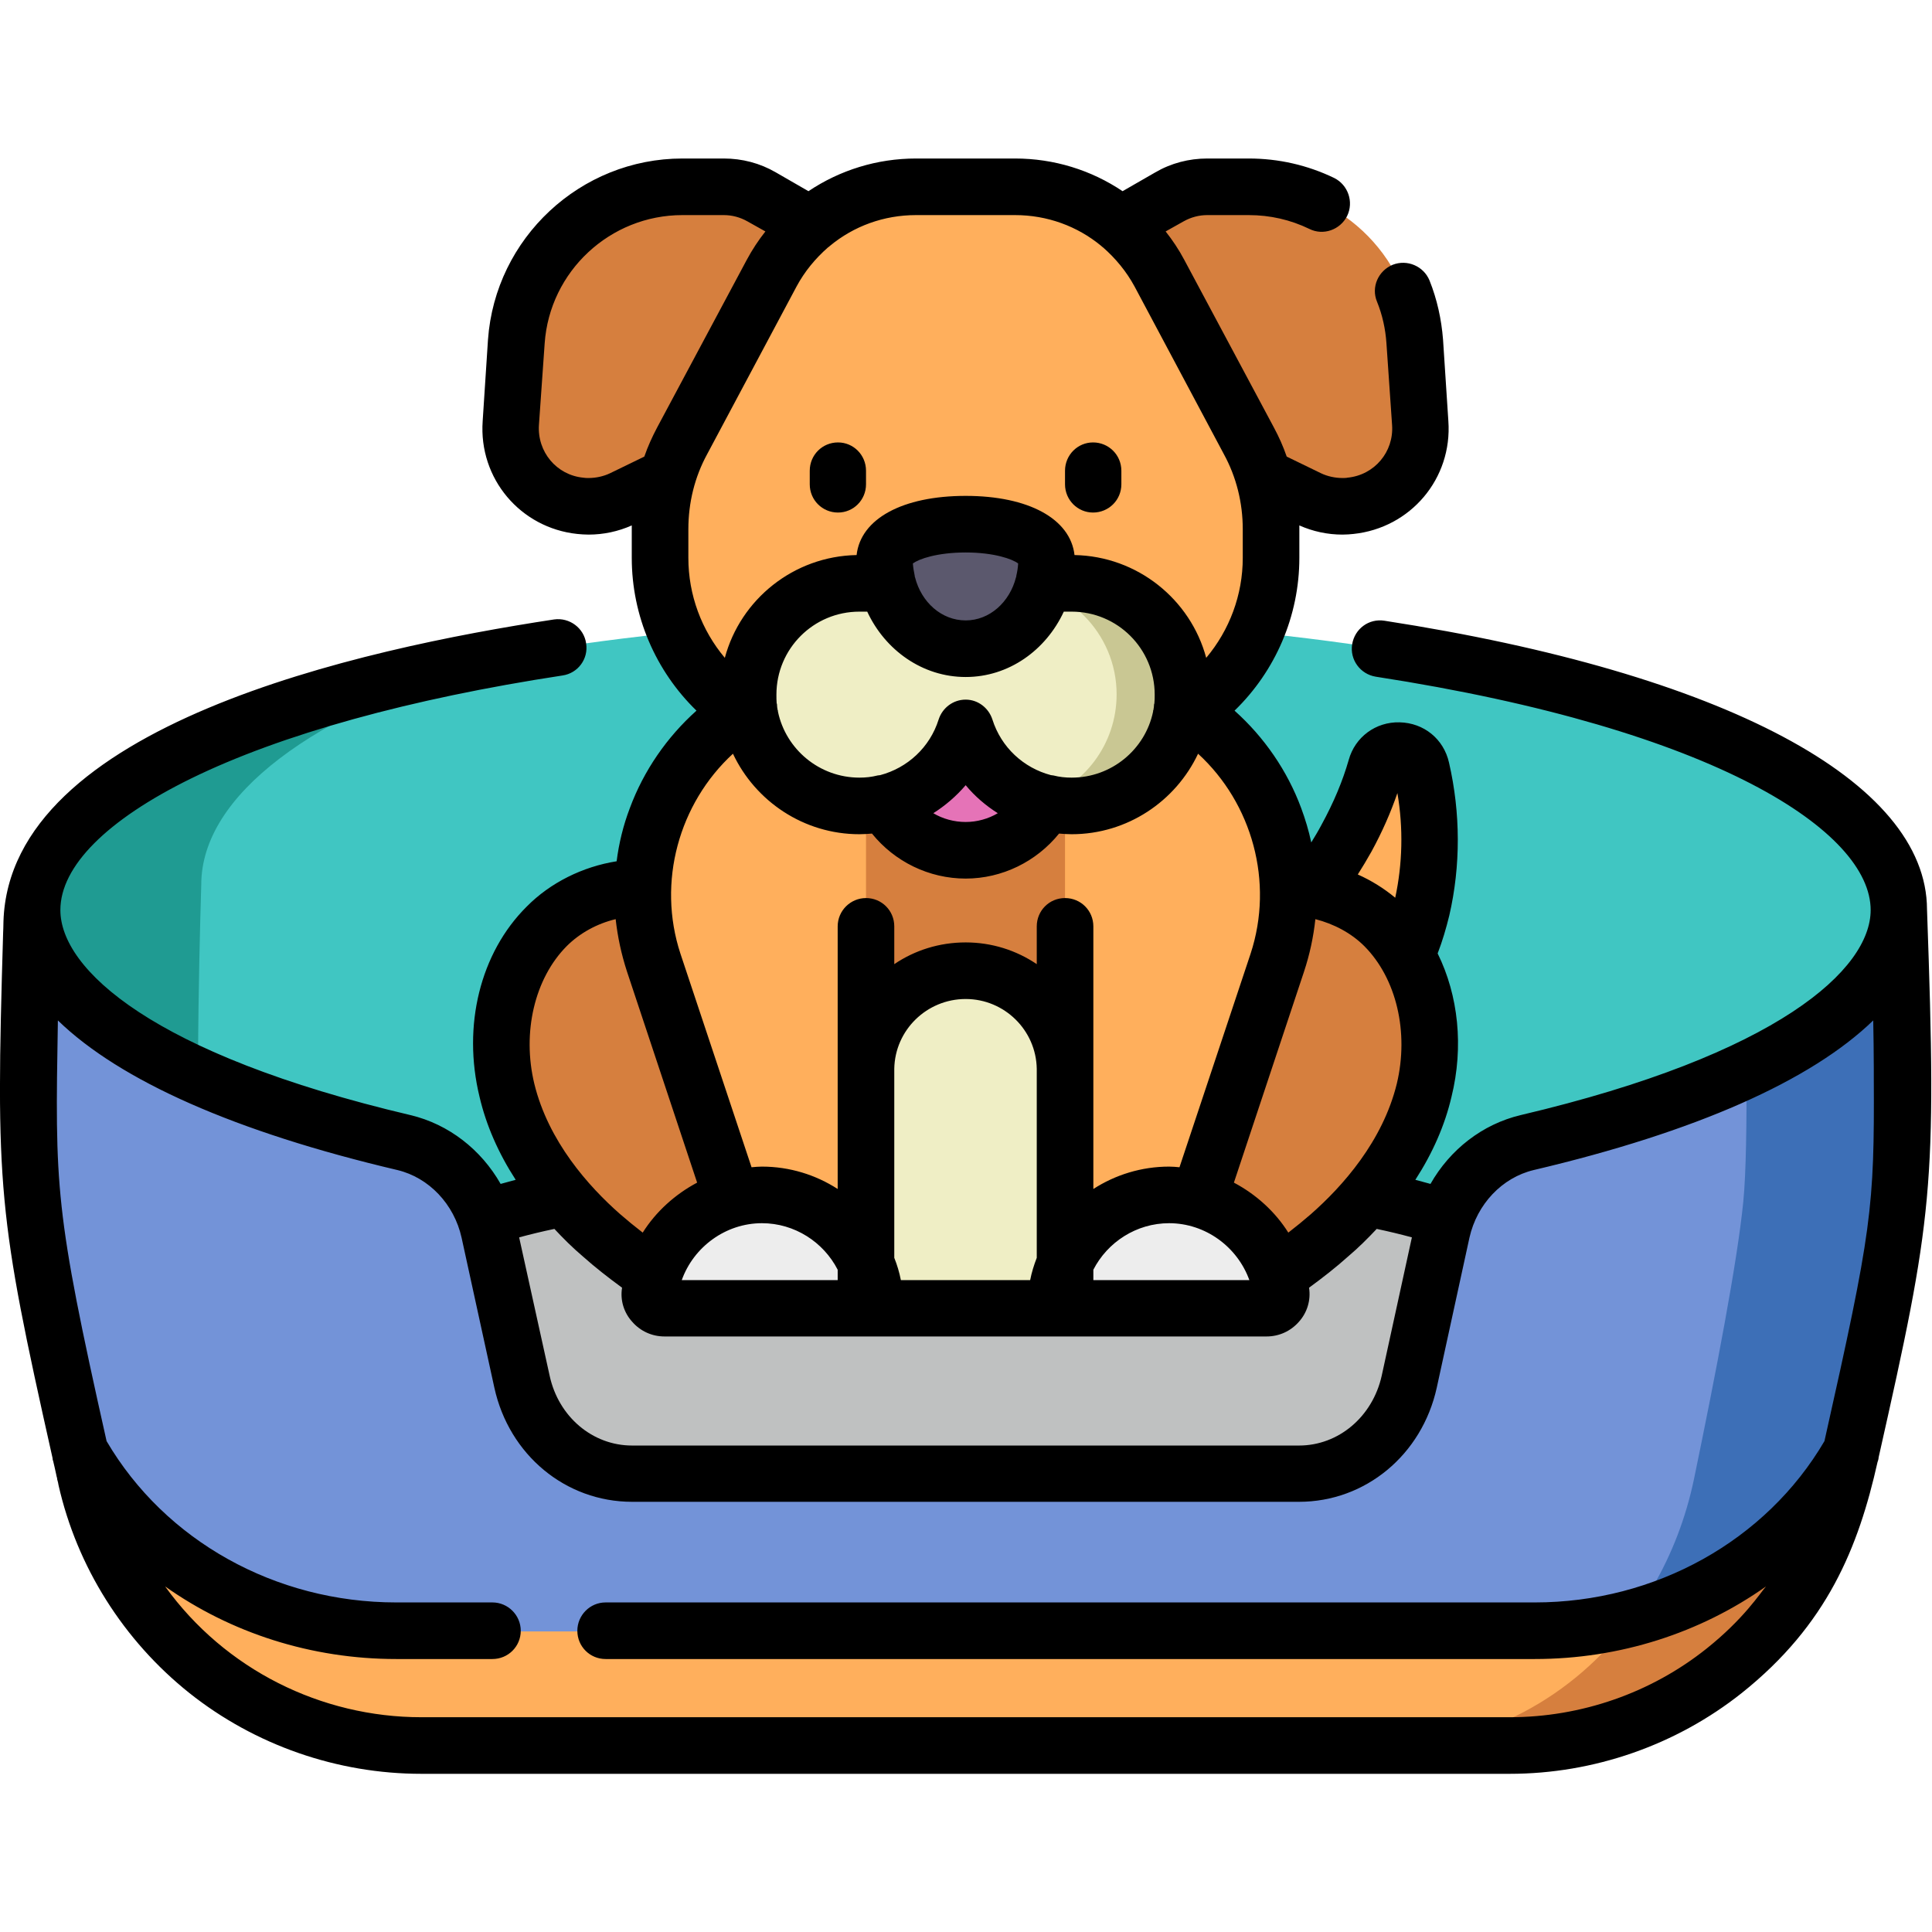
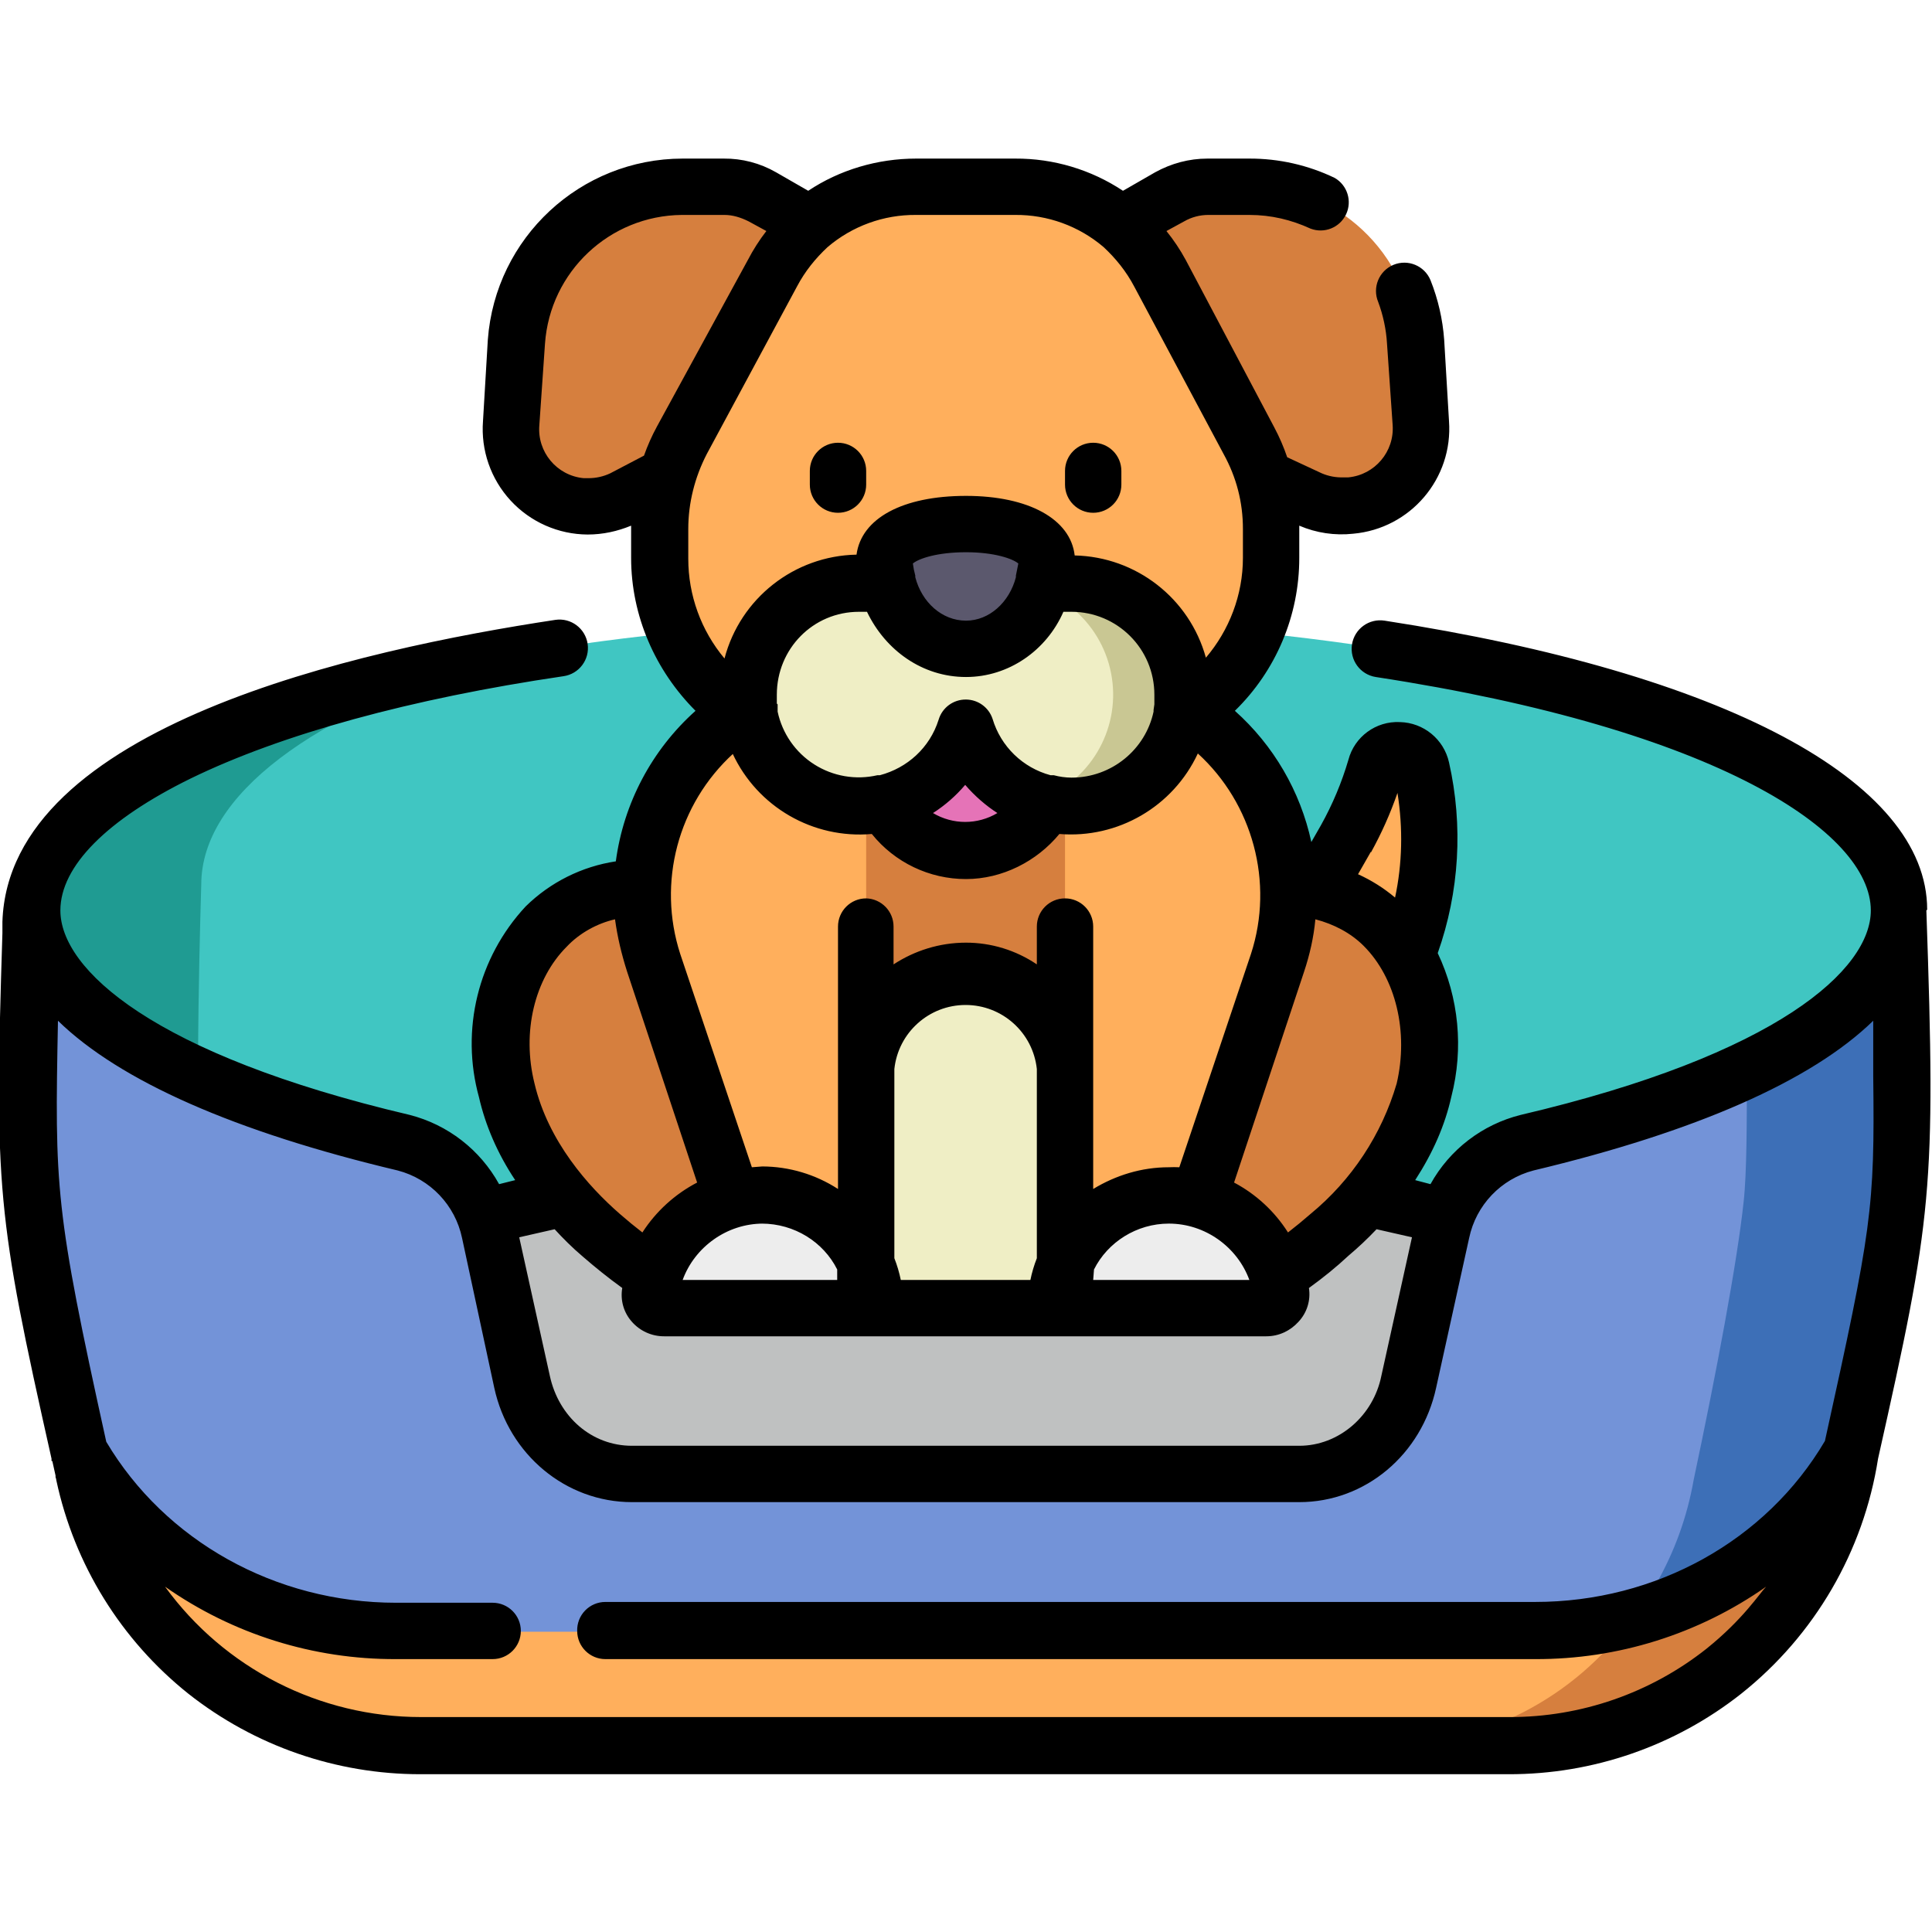
- <svg xmlns="http://www.w3.org/2000/svg" width="24pt" height="24pt" viewBox="0 0 24 24" version="1.1">
-   <g id="surface1">
-     <path style=" stroke:none;fill-rule:nonzero;fill:rgb(25.098%,77.647%,76.078%);fill-opacity:1;" d="M 23.598 11.301 C 23.598 9.301 18.402 7.68 11.996 7.68 C 5.59 7.68 0.395 9.301 0.395 11.301 C 0.395 11.301 0.297 14.023 0.395 14.926 C 0.473 15.676 0.766 17.055 1.062 18.375 C 1.508 20.316 3.234 21.691 5.23 21.691 L 18.762 21.691 C 20.754 21.691 22.484 20.316 22.926 18.375 C 23.227 17.055 23.516 15.676 23.598 14.926 C 23.691 14.023 23.598 11.301 23.598 11.301 Z M 23.598 11.301 " />
-     <path style=" stroke:none;fill-rule:nonzero;fill:rgb(12.157%,60.784%,57.255%);fill-opacity:1;" d="M 3.109 18.273 C 2.836 16.918 2.57 15.496 2.5 14.723 C 2.41 13.797 2.5 10.992 2.5 10.992 C 2.5 9.871 3.895 8.863 6.109 8.18 C 2.688 8.809 0.395 9.973 0.395 11.305 C 0.395 11.305 0.297 14.023 0.395 14.926 C 0.473 15.676 0.766 17.055 1.062 18.375 C 1.508 20.316 3.234 21.691 5.23 21.691 L 6.898 21.691 C 5.082 21.691 3.512 20.273 3.109 18.273 Z M 3.109 18.273 " />
-     <path style=" stroke:none;fill-rule:nonzero;fill:rgb(74.902%,75.686%,75.686%);fill-opacity:1;" d="M 16.734 14.855 C 16.133 14.781 15.555 14.801 15.027 14.898 C 14.617 14.977 14.195 14.953 13.797 14.82 C 13.258 14.645 12.645 14.543 11.996 14.543 C 11.344 14.543 10.73 14.645 10.191 14.82 C 9.797 14.953 9.375 14.977 8.965 14.898 C 8.438 14.801 7.855 14.781 7.258 14.855 C 5.125 15.117 3.535 16.465 3.711 17.871 C 3.883 19.273 5.734 19.938 7.883 19.938 L 16.109 19.938 C 18.258 19.938 20.109 19.273 20.281 17.871 C 20.453 16.465 18.867 15.117 16.734 14.855 Z M 16.734 14.855 " />
-     <path style=" stroke:none;fill-rule:nonzero;fill:rgb(100%,68.627%,36.078%);fill-opacity:1;" d="M 17.664 9.551 C 17.598 9.254 17.176 9.246 17.098 9.535 C 17.012 9.836 16.883 10.129 16.73 10.418 C 16.379 11.062 15.812 11.586 15.141 11.883 L 15.926 13.691 C 16.793 13.164 17.434 12.277 17.664 11.289 C 17.801 10.719 17.797 10.121 17.664 9.551 Z M 17.664 9.551 " />
-     <path style=" stroke:none;fill-rule:nonzero;fill:rgb(83.922%,49.804%,24.314%);fill-opacity:1;" d="M 17.203 11.508 C 16.688 10.988 15.793 10.852 15.207 11.289 L 14.027 16.254 L 15.219 16.254 C 15.676 15.984 16.121 15.699 16.52 15.348 C 17.066 14.867 17.523 14.254 17.695 13.543 C 17.867 12.836 17.715 12.023 17.203 11.508 Z M 17.203 11.508 " />
-     <path style=" stroke:none;fill-rule:nonzero;fill:rgb(83.922%,49.804%,24.314%);fill-opacity:1;" d="M 6.789 11.508 C 7.301 10.988 8.199 10.852 8.785 11.289 L 9.965 16.254 L 8.77 16.254 C 8.312 15.984 7.867 15.699 7.473 15.348 C 6.922 14.867 6.465 14.254 6.293 13.543 C 6.121 12.836 6.273 12.023 6.789 11.508 Z M 6.789 11.508 " />
-     <path style=" stroke:none;fill-rule:nonzero;fill:rgb(83.922%,49.804%,24.314%);fill-opacity:1;" d="M 9.996 8.164 L 13.996 8.164 L 13.996 16.254 L 9.996 16.254 Z M 9.996 8.164 " />
-     <path style=" stroke:none;fill-rule:nonzero;fill:rgb(93.725%,93.333%,77.255%);fill-opacity:1;" d="M 10.758 16.254 L 13.23 16.254 L 13.23 13.297 C 13.23 12.613 12.68 12.059 11.996 12.059 C 11.312 12.059 10.758 12.613 10.758 13.297 Z M 10.758 16.254 " />
-     <path style=" stroke:none;fill-rule:nonzero;fill:rgb(100%,68.627%,36.078%);fill-opacity:1;" d="M 14.621 8.742 L 13.23 9.422 L 13.23 16.254 L 14.441 16.254 L 15.871 11.957 C 16.281 10.723 15.758 9.375 14.621 8.742 Z M 14.621 8.742 " />
-     <path style=" stroke:none;fill-rule:nonzero;fill:rgb(100%,68.627%,36.078%);fill-opacity:1;" d="M 9.371 8.742 L 10.758 9.422 L 10.758 16.254 L 9.547 16.254 L 8.121 11.957 C 7.711 10.723 8.234 9.375 9.371 8.742 Z M 9.371 8.742 " />
-     <path style=" stroke:none;fill-rule:nonzero;fill:rgb(92.941%,92.941%,92.941%);fill-opacity:1;" d="M 9.465 14.848 C 8.758 14.848 8.172 15.371 8.074 16.051 C 8.059 16.16 8.145 16.254 8.25 16.254 L 10.68 16.254 C 10.789 16.254 10.875 16.16 10.859 16.051 C 10.762 15.371 10.176 14.848 9.465 14.848 Z M 9.465 14.848 " />
-     <path style=" stroke:none;fill-rule:nonzero;fill:rgb(92.941%,92.941%,92.941%);fill-opacity:1;" d="M 14.523 14.848 C 13.816 14.848 13.23 15.371 13.133 16.051 C 13.117 16.16 13.203 16.254 13.309 16.254 L 15.738 16.254 C 15.848 16.254 15.934 16.16 15.918 16.051 C 15.82 15.371 15.234 14.848 14.523 14.848 Z M 14.523 14.848 " />
-     <path style=" stroke:none;fill-rule:nonzero;fill:rgb(83.922%,49.804%,24.314%);fill-opacity:1;" d="M 13.648 2.949 L 14.531 2.438 C 14.672 2.355 14.836 2.312 14.996 2.312 L 15.516 2.312 C 16.602 2.312 17.504 3.152 17.578 4.238 L 17.648 5.25 C 17.684 5.77 17.301 6.227 16.781 6.281 C 16.605 6.301 16.422 6.27 16.262 6.191 L 14.344 5.266 Z M 13.648 2.949 " />
-     <path style=" stroke:none;fill-rule:nonzero;fill:rgb(83.922%,49.804%,24.314%);fill-opacity:1;" d="M 10.344 2.949 L 9.461 2.438 C 9.316 2.355 9.156 2.312 8.992 2.312 L 8.473 2.312 C 7.387 2.312 6.488 3.152 6.414 4.238 L 6.344 5.25 C 6.305 5.77 6.688 6.227 7.207 6.281 C 7.387 6.301 7.566 6.27 7.727 6.191 L 9.645 5.266 Z M 10.344 2.949 " />
-     <path style=" stroke:none;fill-rule:nonzero;fill:rgb(100%,68.627%,36.078%);fill-opacity:1;" d="M 10.816 9.582 L 9.551 9.016 C 8.727 8.648 8.195 7.828 8.195 6.926 L 8.195 6.57 C 8.195 6.184 8.293 5.809 8.473 5.469 L 9.586 3.387 C 9.941 2.727 10.629 2.312 11.383 2.312 L 12.609 2.312 C 13.359 2.312 14.051 2.727 14.406 3.387 L 15.52 5.469 C 15.699 5.809 15.793 6.184 15.793 6.57 L 15.793 6.926 C 15.793 7.828 15.266 8.648 14.441 9.016 L 13.172 9.582 C 12.422 9.918 11.566 9.918 10.816 9.582 Z M 10.816 9.582 " />
-     <path style=" stroke:none;fill-rule:nonzero;fill:rgb(89.804%,45.098%,71.765%);fill-opacity:1;" d="M 13.129 9.43 C 13.129 10.055 12.621 10.562 11.996 10.562 C 11.367 10.562 10.859 10.055 10.859 9.43 C 10.859 8.801 11.367 8.293 11.996 8.293 C 12.621 8.293 13.129 8.801 13.129 9.43 Z M 13.129 9.43 " />
-     <path style=" stroke:none;fill-rule:nonzero;fill:rgb(93.725%,93.333%,77.255%);fill-opacity:1;" d="M 13.316 7.242 C 12.695 7.242 11.293 7.242 10.676 7.242 C 9.91 7.242 9.293 7.863 9.293 8.625 C 9.293 9.391 9.91 10.008 10.676 10.008 C 11.293 10.008 11.82 9.602 11.996 9.043 C 12.172 9.602 12.695 10.008 13.316 10.008 C 14.078 10.008 14.699 9.391 14.699 8.625 C 14.699 7.863 14.078 7.242 13.316 7.242 Z M 13.316 7.242 " />
-     <path style=" stroke:none;fill-rule:nonzero;fill:rgb(78.824%,78.039%,57.647%);fill-opacity:1;" d="M 13.316 7.242 L 12.488 7.242 C 13.25 7.242 13.871 7.863 13.871 8.625 C 13.871 9.246 13.465 9.77 12.902 9.945 C 13.031 9.988 13.172 10.008 13.316 10.008 C 14.078 10.008 14.699 9.391 14.699 8.625 C 14.699 7.863 14.078 7.242 13.316 7.242 Z M 13.316 7.242 " />
-     <path style=" stroke:none;fill-rule:nonzero;fill:rgb(35.686%,34.51%,42.745%);fill-opacity:1;" d="M 13 6.961 C 13 7.566 12.551 8.055 11.996 8.055 C 11.441 8.055 10.988 7.566 10.988 6.961 C 10.988 6.359 13 6.359 13 6.961 Z M 13 6.961 " />
-     <path style=" stroke:none;fill-rule:nonzero;fill:rgb(45.098%,57.647%,84.706%);fill-opacity:1;" d="M 23.598 11.301 C 23.598 12.484 21.781 13.535 18.977 14.195 C 18.449 14.32 18.039 14.754 17.918 15.305 L 17.512 17.168 C 17.363 17.836 16.797 18.309 16.141 18.309 L 7.852 18.309 C 7.195 18.309 6.629 17.836 6.48 17.168 L 6.074 15.305 C 5.953 14.754 5.539 14.32 5.012 14.195 C 2.207 13.535 0.395 12.484 0.395 11.301 C 0.395 11.301 0.297 14.023 0.395 14.926 C 0.473 15.676 0.766 17.055 1.062 18.375 C 1.508 20.316 3.234 21.691 5.23 21.691 L 18.762 21.691 C 20.754 21.691 22.484 20.316 22.926 18.375 C 23.227 17.055 23.516 15.676 23.598 14.926 C 23.691 14.023 23.598 11.301 23.598 11.301 Z M 23.598 11.301 " />
-     <path style=" stroke:none;fill-rule:nonzero;fill:rgb(23.922%,43.529%,71.765%);fill-opacity:1;" d="M 23.598 11.301 C 23.598 12.039 22.895 12.719 21.695 13.293 C 21.699 13.934 21.691 14.57 21.656 14.926 C 21.582 15.676 21.316 17.055 21.043 18.375 C 20.637 20.316 19.051 21.691 17.223 21.691 L 18.762 21.691 C 20.754 21.691 22.484 20.316 22.926 18.375 C 23.227 17.055 23.516 15.676 23.598 14.926 C 23.691 14.023 23.598 11.301 23.598 11.301 Z M 23.598 11.301 " />
-     <path style=" stroke:none;fill-rule:nonzero;fill:rgb(100%,68.627%,36.078%);fill-opacity:1;" d="M 19.074 20.266 L 4.918 20.266 C 3.246 20.266 1.754 19.383 0.988 18.035 C 1.012 18.148 1.039 18.262 1.062 18.375 C 1.508 20.316 3.234 21.691 5.23 21.691 L 18.762 21.691 C 20.754 21.691 22.484 20.316 22.926 18.375 C 22.953 18.262 22.977 18.148 23.004 18.035 C 22.238 19.383 20.742 20.266 19.074 20.266 Z M 19.074 20.266 " />
-     <path style=" stroke:none;fill-rule:nonzero;fill:rgb(83.922%,49.804%,24.314%);fill-opacity:1;" d="M 23.004 18.035 C 22.426 19.051 21.434 19.801 20.27 20.109 C 19.543 21.086 18.438 21.691 17.223 21.691 L 18.762 21.691 C 20.629 21.691 22.449 20.484 22.965 18.211 C 22.969 18.184 22.996 18.059 23.004 18.035 Z M 23.004 18.035 " />
-     <path style=" stroke:none;fill-rule:nonzero;fill:rgb(0%,0%,0%);fill-opacity:1;" d="M 23.938 11.297 C 23.934 9.703 21.414 8.363 17.199 7.711 C 17.004 7.68 16.828 7.812 16.797 8.004 C 16.766 8.195 16.898 8.375 17.09 8.406 C 21.336 9.062 23.238 10.336 23.238 11.305 C 23.238 12.039 22.094 13.098 18.891 13.852 C 18.414 13.965 18.012 14.281 17.77 14.707 C 17.707 14.691 17.645 14.672 17.582 14.656 C 17.797 14.324 17.949 13.977 18.031 13.625 C 18.184 13.004 18.117 12.367 17.859 11.844 C 17.918 11.691 17.965 11.531 18.004 11.371 C 18.145 10.758 18.145 10.102 18 9.473 C 17.934 9.18 17.688 8.98 17.387 8.973 C 17.09 8.965 16.832 9.156 16.754 9.441 C 16.68 9.699 16.57 9.965 16.414 10.25 C 16.375 10.324 16.332 10.395 16.289 10.465 C 16.258 10.32 16.215 10.176 16.164 10.039 C 15.992 9.574 15.703 9.156 15.336 8.828 C 15.844 8.336 16.141 7.652 16.141 6.93 L 16.141 6.574 C 16.141 6.559 16.141 6.543 16.141 6.527 C 16.309 6.602 16.492 6.641 16.676 6.641 C 16.727 6.641 16.773 6.637 16.812 6.633 C 17.523 6.559 18.043 5.945 17.992 5.23 L 17.926 4.219 C 17.906 3.965 17.852 3.719 17.758 3.484 C 17.684 3.305 17.48 3.219 17.301 3.289 C 17.121 3.363 17.031 3.566 17.105 3.746 C 17.172 3.91 17.211 4.086 17.223 4.266 L 17.293 5.281 C 17.316 5.613 17.074 5.902 16.738 5.934 C 16.723 5.938 16.699 5.938 16.676 5.938 C 16.586 5.938 16.492 5.918 16.41 5.879 L 15.984 5.672 C 15.941 5.547 15.887 5.426 15.824 5.309 L 14.711 3.227 C 14.645 3.102 14.566 2.984 14.48 2.875 L 14.703 2.75 C 14.793 2.699 14.895 2.672 14.996 2.672 L 15.512 2.672 C 15.777 2.672 16.031 2.73 16.266 2.844 C 16.438 2.93 16.648 2.855 16.734 2.684 C 16.82 2.508 16.746 2.297 16.574 2.211 C 16.242 2.051 15.883 1.969 15.512 1.969 L 14.996 1.969 C 14.77 1.969 14.547 2.027 14.352 2.141 L 13.945 2.375 C 13.555 2.113 13.094 1.969 12.609 1.969 L 11.379 1.969 C 10.895 1.969 10.434 2.113 10.043 2.375 L 9.637 2.141 C 9.441 2.027 9.219 1.969 8.992 1.969 L 8.477 1.969 C 7.211 1.969 6.152 2.957 6.062 4.219 L 5.996 5.23 C 5.945 5.945 6.465 6.559 7.172 6.633 C 7.215 6.637 7.262 6.641 7.312 6.641 C 7.496 6.641 7.68 6.602 7.848 6.527 C 7.848 6.543 7.848 6.559 7.848 6.574 L 7.848 6.93 C 7.848 7.652 8.145 8.336 8.652 8.828 C 8.285 9.156 7.996 9.574 7.824 10.039 C 7.742 10.254 7.688 10.477 7.66 10.699 C 7.238 10.766 6.836 10.965 6.543 11.262 C 5.965 11.836 5.742 12.742 5.957 13.625 C 6.039 13.977 6.191 14.324 6.406 14.656 C 6.344 14.672 6.281 14.691 6.219 14.707 C 5.977 14.281 5.574 13.965 5.098 13.852 C 1.895 13.098 0.75 12.039 0.75 11.305 C 0.75 10.762 1.328 10.184 2.371 9.672 C 3.496 9.121 5.094 8.68 6.988 8.391 C 7.18 8.363 7.312 8.184 7.281 7.992 C 7.254 7.801 7.074 7.668 6.883 7.695 C 4.469 8.062 0.121 9.012 0.043 11.445 C 0.043 11.508 0.039 11.578 0.039 11.582 C -0.055 14.762 -0.027 15.082 0.652 18.109 C 0.652 18.117 0.656 18.129 0.656 18.141 C 0.66 18.141 0.66 18.145 0.66 18.148 C 0.672 18.203 0.688 18.262 0.699 18.32 C 0.699 18.328 0.703 18.332 0.703 18.34 C 0.707 18.352 0.711 18.367 0.711 18.379 C 0.719 18.402 0.723 18.426 0.727 18.449 C 0.957 19.465 1.535 20.379 2.352 21.031 C 3.168 21.68 4.191 22.035 5.234 22.035 L 18.754 22.035 C 19.797 22.035 20.82 21.68 21.637 21.031 C 22.699 20.184 23.086 19.223 23.324 18.16 C 23.328 18.156 23.34 18.105 23.336 18.109 C 24.008 15.121 24.062 14.77 23.938 11.297 Z M 9.465 15.195 C 9.871 15.195 10.23 15.43 10.406 15.773 L 10.406 15.902 L 8.469 15.902 C 8.617 15.488 9.016 15.195 9.465 15.195 Z M 11.191 15.902 C 11.172 15.805 11.145 15.715 11.109 15.625 L 11.109 13.277 C 11.117 12.797 11.512 12.41 11.996 12.41 C 12.477 12.41 12.871 12.797 12.879 13.277 L 12.879 15.625 C 12.844 15.715 12.816 15.805 12.797 15.902 Z M 13.582 15.773 C 13.758 15.43 14.117 15.195 14.523 15.195 C 14.973 15.195 15.371 15.488 15.52 15.902 L 13.582 15.902 Z M 15.328 14.691 L 16.199 12.07 C 16.27 11.855 16.316 11.641 16.34 11.418 C 16.57 11.477 16.785 11.59 16.949 11.754 C 17.348 12.156 17.504 12.824 17.352 13.461 C 17.176 14.18 16.676 14.738 16.285 15.082 C 16.195 15.16 16.105 15.234 16.004 15.312 C 15.84 15.051 15.602 14.836 15.328 14.691 Z M 17.035 10.582 C 17.172 10.332 17.277 10.09 17.359 9.852 C 17.434 10.289 17.422 10.734 17.332 11.152 C 17.191 11.035 17.035 10.938 16.867 10.863 C 16.926 10.77 16.98 10.68 17.035 10.582 Z M 13.312 9.66 C 13.234 9.66 13.16 9.652 13.086 9.633 C 13.074 9.633 13.066 9.629 13.055 9.629 C 12.715 9.539 12.438 9.285 12.328 8.938 C 12.281 8.793 12.148 8.691 11.996 8.691 C 11.84 8.691 11.707 8.793 11.66 8.938 C 11.551 9.285 11.273 9.539 10.934 9.629 C 10.922 9.629 10.914 9.633 10.902 9.633 C 10.828 9.652 10.754 9.66 10.676 9.66 C 10.18 9.66 9.762 9.309 9.664 8.84 C 9.664 8.832 9.664 8.824 9.66 8.82 C 9.656 8.797 9.652 8.773 9.652 8.75 C 9.652 8.746 9.652 8.742 9.648 8.738 C 9.645 8.703 9.645 8.664 9.645 8.629 C 9.645 8.059 10.105 7.598 10.676 7.598 L 10.773 7.598 C 10.996 8.078 11.461 8.41 11.996 8.41 C 12.531 8.41 12.992 8.078 13.215 7.598 L 13.312 7.598 C 13.883 7.598 14.344 8.059 14.344 8.629 C 14.344 8.664 14.344 8.703 14.34 8.738 C 14.34 8.742 14.336 8.746 14.336 8.75 C 14.336 8.773 14.332 8.797 14.328 8.82 C 14.324 8.824 14.324 8.832 14.324 8.84 C 14.227 9.309 13.809 9.66 13.312 9.66 Z M 12.395 10.102 C 12.277 10.172 12.137 10.211 11.996 10.211 C 11.852 10.211 11.711 10.172 11.594 10.102 C 11.742 10.008 11.879 9.891 11.996 9.754 C 12.109 9.891 12.246 10.008 12.395 10.102 Z M 11.34 7 C 11.41 6.945 11.641 6.863 11.996 6.863 C 12.348 6.863 12.578 6.945 12.648 7 C 12.645 7.051 12.637 7.102 12.625 7.152 C 12.625 7.16 12.625 7.164 12.621 7.172 C 12.543 7.48 12.293 7.707 11.996 7.707 C 11.695 7.707 11.445 7.48 11.367 7.172 C 11.363 7.164 11.363 7.16 11.363 7.152 C 11.352 7.102 11.344 7.051 11.34 7 Z M 7.578 5.879 C 7.496 5.918 7.402 5.938 7.312 5.938 C 7.289 5.938 7.266 5.938 7.246 5.934 C 6.914 5.902 6.672 5.613 6.695 5.277 L 6.766 4.266 C 6.828 3.371 7.578 2.672 8.477 2.672 L 8.992 2.672 C 9.094 2.672 9.195 2.699 9.285 2.75 L 9.508 2.875 C 9.422 2.984 9.344 3.102 9.277 3.227 L 8.164 5.309 C 8.102 5.426 8.047 5.547 8.004 5.672 Z M 8.551 6.93 L 8.551 6.574 C 8.551 6.246 8.629 5.926 8.785 5.641 L 9.895 3.559 C 9.996 3.371 10.129 3.211 10.285 3.074 C 10.293 3.07 10.301 3.062 10.309 3.055 C 10.605 2.809 10.98 2.672 11.379 2.672 L 12.609 2.672 C 13.008 2.672 13.383 2.809 13.68 3.055 C 13.688 3.062 13.695 3.07 13.703 3.074 C 13.859 3.211 13.992 3.371 14.094 3.559 L 15.203 5.641 C 15.359 5.926 15.438 6.246 15.438 6.574 L 15.438 6.93 C 15.438 7.391 15.273 7.828 14.984 8.172 C 14.789 7.445 14.129 6.91 13.348 6.895 C 13.297 6.445 12.777 6.16 11.996 6.16 C 11.211 6.16 10.691 6.445 10.641 6.895 C 9.859 6.91 9.199 7.445 9.004 8.172 C 8.715 7.828 8.551 7.391 8.551 6.93 Z M 9.105 9.363 C 9.383 9.953 9.984 10.363 10.676 10.363 C 10.73 10.363 10.781 10.359 10.832 10.355 C 11.113 10.703 11.539 10.914 11.996 10.914 C 12.449 10.914 12.875 10.703 13.156 10.355 C 13.207 10.359 13.262 10.363 13.312 10.363 C 14.004 10.363 14.605 9.953 14.883 9.363 C 15.555 9.98 15.828 10.957 15.535 11.848 L 14.652 14.5 C 14.609 14.496 14.566 14.492 14.523 14.492 C 14.18 14.492 13.855 14.594 13.582 14.77 L 13.582 13.293 C 13.582 13.289 13.582 13.281 13.582 13.273 L 13.582 11.508 C 13.582 11.312 13.426 11.156 13.23 11.156 C 13.035 11.156 12.879 11.312 12.879 11.508 L 12.879 11.977 C 12.625 11.805 12.32 11.707 11.996 11.707 C 11.668 11.707 11.363 11.805 11.109 11.977 L 11.109 11.508 C 11.109 11.312 10.953 11.156 10.758 11.156 C 10.566 11.156 10.406 11.312 10.406 11.508 L 10.406 13.273 C 10.406 13.281 10.406 13.289 10.406 13.293 L 10.406 14.77 C 10.133 14.594 9.809 14.492 9.465 14.492 C 9.422 14.492 9.379 14.496 9.336 14.5 L 8.453 11.848 C 8.16 10.957 8.434 9.98 9.105 9.363 Z M 7.039 11.754 C 7.203 11.59 7.418 11.473 7.648 11.418 C 7.672 11.637 7.719 11.855 7.789 12.07 L 8.66 14.691 C 8.387 14.836 8.148 15.051 7.984 15.312 C 7.883 15.234 7.793 15.16 7.703 15.082 C 7.312 14.738 6.812 14.18 6.637 13.461 C 6.484 12.824 6.641 12.156 7.039 11.754 Z M 7.242 15.609 C 7.391 15.742 7.551 15.867 7.727 15.996 C 7.727 15.996 7.727 16 7.727 16 C 7.703 16.152 7.75 16.305 7.852 16.418 C 7.953 16.535 8.098 16.602 8.254 16.602 L 10.68 16.602 C 10.695 16.602 10.711 16.602 10.723 16.602 C 10.734 16.602 10.746 16.602 10.758 16.602 L 13.23 16.602 C 13.242 16.602 13.254 16.602 13.266 16.602 C 13.277 16.602 13.293 16.602 13.309 16.602 L 15.734 16.602 C 15.891 16.602 16.035 16.535 16.137 16.418 C 16.238 16.305 16.285 16.152 16.262 16 C 16.262 16 16.262 15.996 16.262 15.996 C 16.438 15.867 16.598 15.742 16.746 15.609 C 16.875 15.5 16.992 15.383 17.102 15.266 C 17.25 15.297 17.395 15.332 17.539 15.371 L 17.164 17.09 C 17.051 17.598 16.629 17.957 16.137 17.957 L 7.852 17.957 C 7.359 17.957 6.938 17.598 6.828 17.09 L 6.449 15.371 C 6.594 15.332 6.738 15.297 6.887 15.266 C 6.996 15.383 7.113 15.5 7.242 15.609 Z M 18.754 21.332 L 5.234 21.332 C 3.992 21.332 2.797 20.742 2.051 19.707 C 2.867 20.285 3.867 20.609 4.922 20.609 L 6.117 20.609 C 6.312 20.609 6.469 20.453 6.469 20.258 C 6.469 20.066 6.312 19.906 6.117 19.906 L 4.922 19.906 C 3.422 19.906 2.051 19.141 1.324 17.902 C 0.676 15.012 0.684 14.762 0.719 12.676 C 1.492 13.426 2.926 14.062 4.938 14.535 C 5.328 14.629 5.641 14.957 5.734 15.375 L 6.141 17.238 C 6.324 18.074 7.027 18.656 7.852 18.656 L 16.137 18.656 C 16.961 18.656 17.664 18.074 17.848 17.238 L 18.254 15.375 C 18.348 14.957 18.66 14.629 19.051 14.535 C 21.062 14.062 22.496 13.426 23.27 12.676 C 23.273 12.867 23.277 13.07 23.277 13.27 L 23.277 13.273 C 23.277 13.285 23.277 13.293 23.277 13.305 L 23.277 13.312 C 23.277 13.328 23.277 13.348 23.277 13.363 L 23.277 13.379 C 23.285 15.02 23.254 15.27 22.664 17.902 C 21.938 19.141 20.562 19.906 19.066 19.906 L 7.523 19.906 C 7.328 19.906 7.172 20.066 7.172 20.258 C 7.172 20.453 7.328 20.609 7.523 20.609 L 19.066 20.609 C 20.121 20.609 21.121 20.285 21.938 19.707 C 21.863 19.793 21.664 20.109 21.199 20.48 C 20.508 21.031 19.641 21.332 18.754 21.332 Z M 18.754 21.332 " />
-     <path style=" stroke:none;fill-rule:nonzero;fill:rgb(0%,0%,0%);fill-opacity:1;" d="M 10.41 6.367 C 10.602 6.367 10.758 6.211 10.758 6.016 L 10.758 5.848 C 10.758 5.652 10.602 5.496 10.41 5.496 C 10.215 5.496 10.059 5.652 10.059 5.848 L 10.059 6.016 C 10.059 6.211 10.215 6.367 10.41 6.367 Z M 10.41 6.367 " />
-     <path style=" stroke:none;fill-rule:nonzero;fill:rgb(0%,0%,0%);fill-opacity:1;" d="M 13.578 6.367 C 13.773 6.367 13.93 6.211 13.93 6.016 L 13.93 5.848 C 13.93 5.652 13.773 5.496 13.578 5.496 C 13.387 5.496 13.23 5.652 13.23 5.848 L 13.23 6.016 C 13.23 6.211 13.387 6.367 13.578 6.367 Z M 13.578 6.367 " />
-   </g>
+ <svg xmlns="http://www.w3.org/2000/svg" width="32" height="32" viewBox="0 0 24 24">
+   <path d="M23.6 11.3c0-2-5.2-3.62-11.6-3.62C5.59 7.68.4 9.3.4 11.3c0 0-.1 2.72 0 3.63.07.75.36 2.13.66 3.45a4.27 4.27 0 004.17 3.31h13.53a4.27 4.27 0 004.17-3.32c.3-1.32.59-2.7.67-3.45.1-.9 0-3.62 0-3.62zm0 0" fill="#40c6c2" />
+   <path d="M3.11 18.27a41.54 41.54 0 01-.61-3.55c-.09-.92 0-3.73 0-3.73 0-1.12 1.4-2.13 3.61-2.81-3.42.63-5.72 1.8-5.72 3.13 0 0-.1 2.71 0 3.61.08.76.37 2.14.67 3.46a4.27 4.27 0 004.17 3.31H6.9c-1.82 0-3.39-1.42-3.8-3.42zm0 0" fill="#1f9b92" />
+   <path d="M16.73 14.86a5.62 5.62 0 00-1.7.04c-.41.08-.83.05-1.23-.08a5.84 5.84 0 00-1.8-.28c-.66 0-1.27.1-1.8.28a2.42 2.42 0 01-1.24.08 5.63 5.63 0 00-1.7-.05c-2.13.27-3.72 1.62-3.55 3.02.17 1.4 2.02 2.07 4.17 2.07h8.23c2.15 0 4-.67 4.17-2.07.17-1.4-1.41-2.75-3.55-3.01zm0 0" fill="#bfc1c1" />
+   <path d="M17.66 9.55c-.06-.3-.48-.3-.56-.01-.09.3-.22.59-.37.88a3.38 3.38 0 01-1.59 1.46l.79 1.81a3.88 3.88 0 001.73-2.4 3.79 3.79 0 000-1.74zm0 0" fill="#ffaf5c" />
+   <path d="M17.2 11.5c-.51-.51-1.4-.65-2-.21l-1.17 4.96h1.19c.46-.27.9-.55 1.3-.9.55-.48 1-1.1 1.17-1.8a2.2 2.2 0 00-.49-2.04zm-10.41 0c.51-.51 1.41-.65 2-.21l1.18 4.96h-1.2c-.46-.27-.9-.55-1.3-.9-.55-.48-1-1.1-1.18-1.8-.17-.71-.02-1.53.5-2.04zm3.2-3.34h4v8.1h-4zm0 0" fill="#d67f3e" />
+   <path d="M10.76 16.25h2.47V13.3a1.24 1.24 0 10-2.47 0zm0 0" fill="#efeec5" />
+   <path d="M14.62 8.74l-1.39.68v6.83h1.21l1.43-4.3a2.7 2.7 0 00-1.25-3.2zm-5.25 0l1.39.68v6.83H9.55l-1.43-4.3a2.7 2.7 0 011.25-3.2zm0 0" fill="#ffaf5c" />
+   <path d="M9.46 14.85c-.7 0-1.29.52-1.39 1.2-.01.11.07.2.18.2h2.43c.11 0 .2-.09.18-.2a1.4 1.4 0 00-1.4-1.2zm5.06 0c-.7 0-1.29.52-1.39 1.2-.01.11.07.2.18.2h2.43c.1 0 .2-.09.18-.2a1.4 1.4 0 00-1.4-1.2zm0 0" fill="#ededed" />
+   <path d="M13.65 2.95l.88-.51A.93.93 0 0115 2.3h.52c1.08 0 1.98.84 2.06 1.93l.07 1.01a.97.97 0 01-1.39.94l-1.92-.92zm-3.3 0l-.89-.51A.95.95 0 009 2.3h-.52c-1.08 0-1.98.84-2.06 1.93l-.07 1.01a.97.97 0 001.39.94l1.91-.92zm0 0" fill="#d67f3e" />
+   <path d="M10.82 9.58l-1.27-.56a2.29 2.29 0 01-1.36-2.1v-.35c0-.39.1-.76.28-1.1L9.6 3.39a2.04 2.04 0 011.8-1.08h1.22c.75 0 1.44.42 1.8 1.08l1.11 2.08c.18.34.27.71.27 1.1v.36c0 .9-.52 1.72-1.35 2.09l-1.27.56a2.88 2.88 0 01-2.35 0zm0 0" fill="#ffaf5c" />
+   <path d="M13.13 9.43a1.13 1.13 0 01-2.27 0 1.14 1.14 0 112.27 0zm0 0" fill="#e573b7" />
+   <path d="M13.32 7.24h-2.64A1.38 1.38 0 1012 9.04a1.38 1.38 0 101.32-1.8zm0 0" fill="#efeec5" />
+   <path d="M13.32 7.24h-.83a1.39 1.39 0 01.41 2.7 1.38 1.38 0 10.42-2.7zm0 0" fill="#c9c793" />
+   <path d="M13 6.96c0 .6-.45 1.1-1 1.1-.56 0-1.01-.5-1.01-1.1 0-.6 2.01-.6 2.01 0zm0 0" fill="#5b586d" />
+   <path d="M23.6 11.3c0 1.18-1.82 2.23-4.62 2.9-.53.12-.94.55-1.06 1.1l-.4 1.87a1.42 1.42 0 01-1.38 1.14H7.85c-.66 0-1.22-.47-1.37-1.14l-.4-1.87A1.45 1.45 0 005 14.2C2.21 13.54.4 12.48.4 11.3c0 0-.1 2.72 0 3.63.08.75.37 2.13.67 3.45a4.27 4.27 0 004.17 3.31h13.53a4.27 4.27 0 004.16-3.32c.3-1.32.6-2.7.68-3.45.09-.9 0-3.62 0-3.62zm0 0" fill="#7393d8" />
+   <path d="M23.6 11.3c0 .74-.7 1.42-1.9 2 0 .63 0 1.27-.04 1.63-.08.75-.34 2.13-.62 3.45a4 4 0 01-3.82 3.31h1.54a4.27 4.27 0 004.17-3.32c.3-1.32.59-2.7.67-3.45.1-.9 0-3.62 0-3.62zm0 0" fill="#3d6fb7" />
+   <path d="M19.07 20.27H4.92a4.5 4.5 0 01-3.93-2.23l.07.33a4.27 4.27 0 004.17 3.32h13.53a4.27 4.27 0 004.17-3.32l.07-.34a4.5 4.5 0 01-3.93 2.23zm0 0" fill="#ffaf5c" />
+   <path d="M23 18.04a4.45 4.45 0 01-2.73 2.07 3.8 3.8 0 01-3.05 1.58h1.54c1.87 0 3.69-1.2 4.2-3.48a2.32 2.32 0 01.04-.17zm0 0" fill="#d67f3e" />
+   <path d="M23.94 11.3c0-1.6-2.53-2.94-6.74-3.59a.35.35 0 00-.11.7c4.25.65 6.15 1.93 6.15 2.9 0 .73-1.15 1.79-4.35 2.54a1.77 1.77 0 00-1.12.86l-.19-.05c.22-.34.37-.68.45-1.04a2.63 2.63 0 00-.17-1.78A4.28 4.28 0 0018 9.47a.64.64 0 00-.61-.5.63.63 0 00-.64.47 3.95 3.95 0 01-.34.81l-.12.21a3.05 3.05 0 00-.95-1.63 2.65 2.65 0 00.8-1.9V6.53a1.33 1.33 0 00.67.1A1.31 1.31 0 0018 5.23l-.06-1.01a2.48 2.48 0 00-.17-.74.35.35 0 10-.65.27c.06.16.1.34.11.52l.07 1.01a.61.61 0 01-.55.65h-.06a.63.63 0 01-.27-.05l-.43-.2a2.5 2.5 0 00-.16-.37l-1.1-2.08a2.37 2.37 0 00-.24-.36l.22-.12a.6.6 0 01.3-.08h.51c.27 0 .52.06.76.17a.35.35 0 00.3-.63 2.43 2.43 0 00-1.06-.24H15c-.23 0-.45.06-.65.17l-.4.23a2.4 2.4 0 00-1.34-.4h-1.23c-.48 0-.95.14-1.34.4l-.4-.23a1.28 1.28 0 00-.65-.17h-.51a2.43 2.43 0 00-2.42 2.25L6 5.23A1.31 1.31 0 007.3 6.64c.19 0 .37-.04.54-.11v.4c0 .72.3 1.4.8 1.9a3.05 3.05 0 00-.99 1.87 2.03 2.03 0 00-1.12.56 2.5 2.5 0 00-.58 2.37c.08.35.23.7.45 1.03l-.2.05a1.77 1.77 0 00-1.11-.86C1.9 13.1.75 12.04.75 11.31c0-.55.58-1.13 1.62-1.64C3.5 9.12 5.1 8.68 7 8.4a.35.35 0 00-.1-.7C4.46 8.07.11 9.02.03 11.45v.14c-.1 3.18-.07 3.5.61 6.53v.03h.01l.04.18v.02a.14.14 0 01.01.04 4.63 4.63 0 001.64 2.65 4.65 4.65 0 002.88 1h13.52a4.65 4.65 0 002.89-1 4.65 4.65 0 001.7-2.92c.67-2.99.72-3.34.6-6.81zM9.46 15.2c.41 0 .77.23.94.57v.13H8.48c.15-.41.55-.7 1-.7zm1.73.7a1.62 1.62 0 00-.08-.27v-2.35a.89.89 0 011.77 0v2.35a1.6 1.6 0 00-.08.27zm2.4-.13c.17-.34.53-.57.93-.57.45 0 .85.29 1 .7h-1.94zm1.74-1.08l.87-2.62c.07-.21.12-.43.14-.65.23.06.44.17.6.33.4.4.56 1.07.41 1.71a3.3 3.3 0 01-1.07 1.62 6.3 6.3 0 01-.28.23 1.78 1.78 0 00-.67-.62zm1.7-4.1a4.71 4.71 0 00.33-.74c.07.44.06.88-.03 1.3a1.97 1.97 0 00-.46-.29l.16-.28zm-3.72-.93a.88.88 0 01-.22-.03h-.04a1.03 1.03 0 01-.72-.7.35.35 0 00-.33-.24.35.35 0 00-.34.25c-.11.35-.39.6-.73.69h-.03a1.03 1.03 0 01-1.24-.79v-.02-.07l-.01-.01v-.11c0-.57.45-1.03 1.02-1.03h.1c.23.48.69.81 1.23.81.53 0 1-.33 1.21-.81h.1c.57 0 1.03.46 1.03 1.03V8.75l-.01.07v.02c-.1.47-.52.82-1.02.82zm-.92.44a.78.78 0 01-.8 0 1.79 1.79 0 00.4-.35c.12.14.26.26.4.35zM11.34 7c.07-.06.3-.14.66-.14.35 0 .58.08.65.14l-.03.15v.02c-.08.31-.33.54-.62.54-.3 0-.55-.23-.63-.54v-.02a1.03 1.03 0 01-.03-.15zM7.58 5.88a.63.63 0 01-.27.06h-.06a.61.61 0 01-.55-.66l.07-1.01a1.72 1.72 0 011.7-1.6H9c.1 0 .2.03.3.08l.22.12a2.37 2.37 0 00-.23.36L8.16 5.3a2.5 2.5 0 00-.16.36zm.97 1.05v-.36c0-.32.08-.64.23-.93L9.9 3.56c.1-.19.23-.35.38-.49a1.67 1.67 0 011.1-.4h1.23a1.67 1.67 0 011.1.4c.15.14.28.3.38.49l1.11 2.08c.16.29.24.6.24.93v.36c0 .46-.17.9-.46 1.24a1.73 1.73 0 00-1.63-1.27c-.05-.45-.57-.74-1.35-.74-.79 0-1.3.28-1.36.73A1.73 1.73 0 009 8.18a1.93 1.93 0 01-.45-1.24zm.55 2.43a1.74 1.74 0 001.73 1 1.5 1.5 0 001.17.56c.45 0 .88-.22 1.16-.56a1.74 1.74 0 001.72-1c.68.62.95 1.6.66 2.49l-.89 2.65a1.43 1.43 0 00-.13 0c-.34 0-.66.1-.94.27v-3.26a.35.35 0 00-.35-.35.35.35 0 00-.35.35v.47a1.57 1.57 0 00-.88-.27c-.33 0-.64.1-.9.27v-.47a.35.35 0 00-.34-.35.35.35 0 00-.35.35v3.26a1.74 1.74 0 00-.94-.28l-.13.01-.89-2.65a2.38 2.38 0 01.66-2.49zm-2.06 2.4c.16-.17.38-.29.6-.34.03.22.08.43.15.65l.87 2.62a1.8 1.8 0 00-.68.62 5.93 5.93 0 01-.28-.23c-.39-.34-.89-.9-1.06-1.62-.16-.64 0-1.3.4-1.7zm.2 3.85c.15.13.31.26.49.39a.5.5 0 00.12.42.53.53 0 00.4.18h7.48c.16 0 .3-.07.4-.18a.5.5 0 00.13-.42c.18-.13.34-.26.49-.4a4.25 4.25 0 00.35-.33l.44.1-.38 1.72c-.1.5-.53.87-1.02.87H7.85c-.5 0-.91-.36-1.02-.87l-.38-1.72.44-.1c.1.11.22.23.35.34zm11.51 5.72H5.23a3.93 3.93 0 01-3.18-1.62 4.96 4.96 0 002.87.9h1.2a.35.35 0 00.35-.35.35.35 0 00-.35-.35h-1.2c-1.5 0-2.87-.77-3.6-2-.64-2.9-.64-3.15-.6-5.23.77.75 2.2 1.38 4.22 1.86a1.1 1.1 0 01.8.84l.4 1.86c.18.83.89 1.42 1.71 1.42h8.29c.82 0 1.52-.59 1.7-1.42l.41-1.86a1.1 1.1 0 01.8-.84c2.01-.48 3.45-1.11 4.22-1.86v.69c.02 1.65-.02 1.9-.6 4.53-.73 1.24-2.1 2-3.6 2H7.52a.35.35 0 00-.35.36.35.35 0 00.35.35h11.55a4.96 4.96 0 002.87-.9c-.08.08-.28.4-.74.77a3.93 3.93 0 01-2.45.85zm0 0" />
+   <path d="M10.41 6.37a.35.35 0 00.35-.35v-.17a.35.35 0 10-.7 0v.17a.35.35 0 00.35.35zm3.17 0a.35.35 0 00.35-.35v-.17a.35.35 0 10-.7 0v.17a.35.35 0 00.35.35zm0 0" />
</svg>
